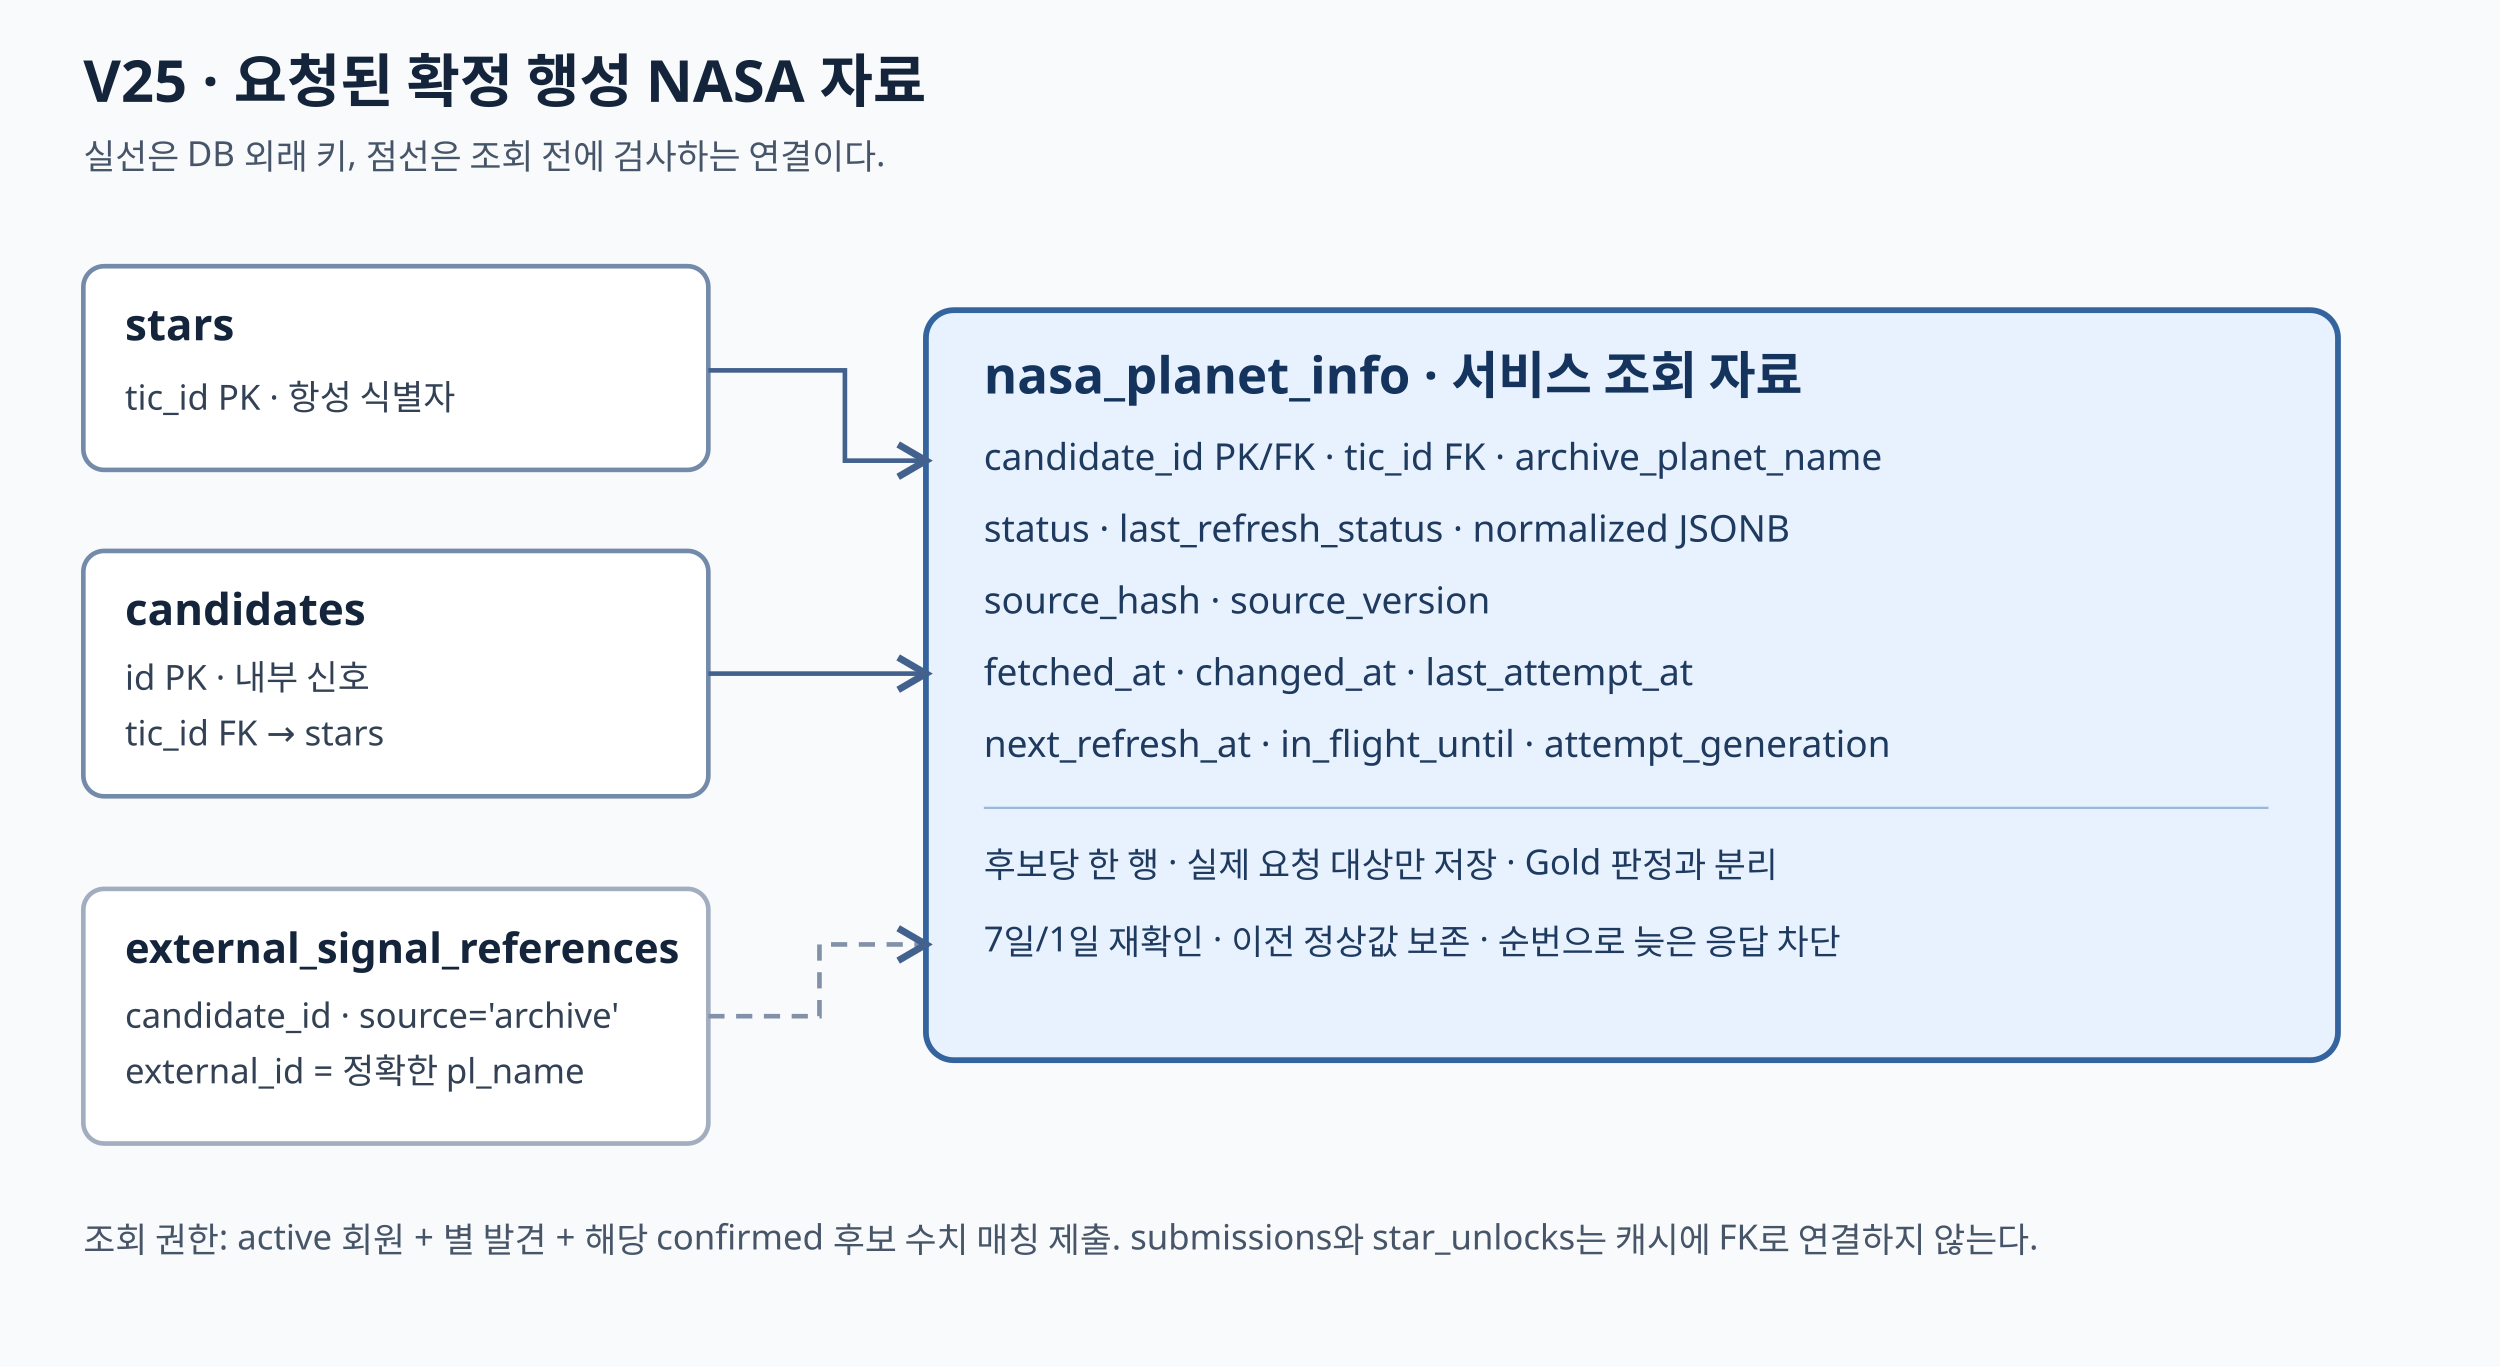
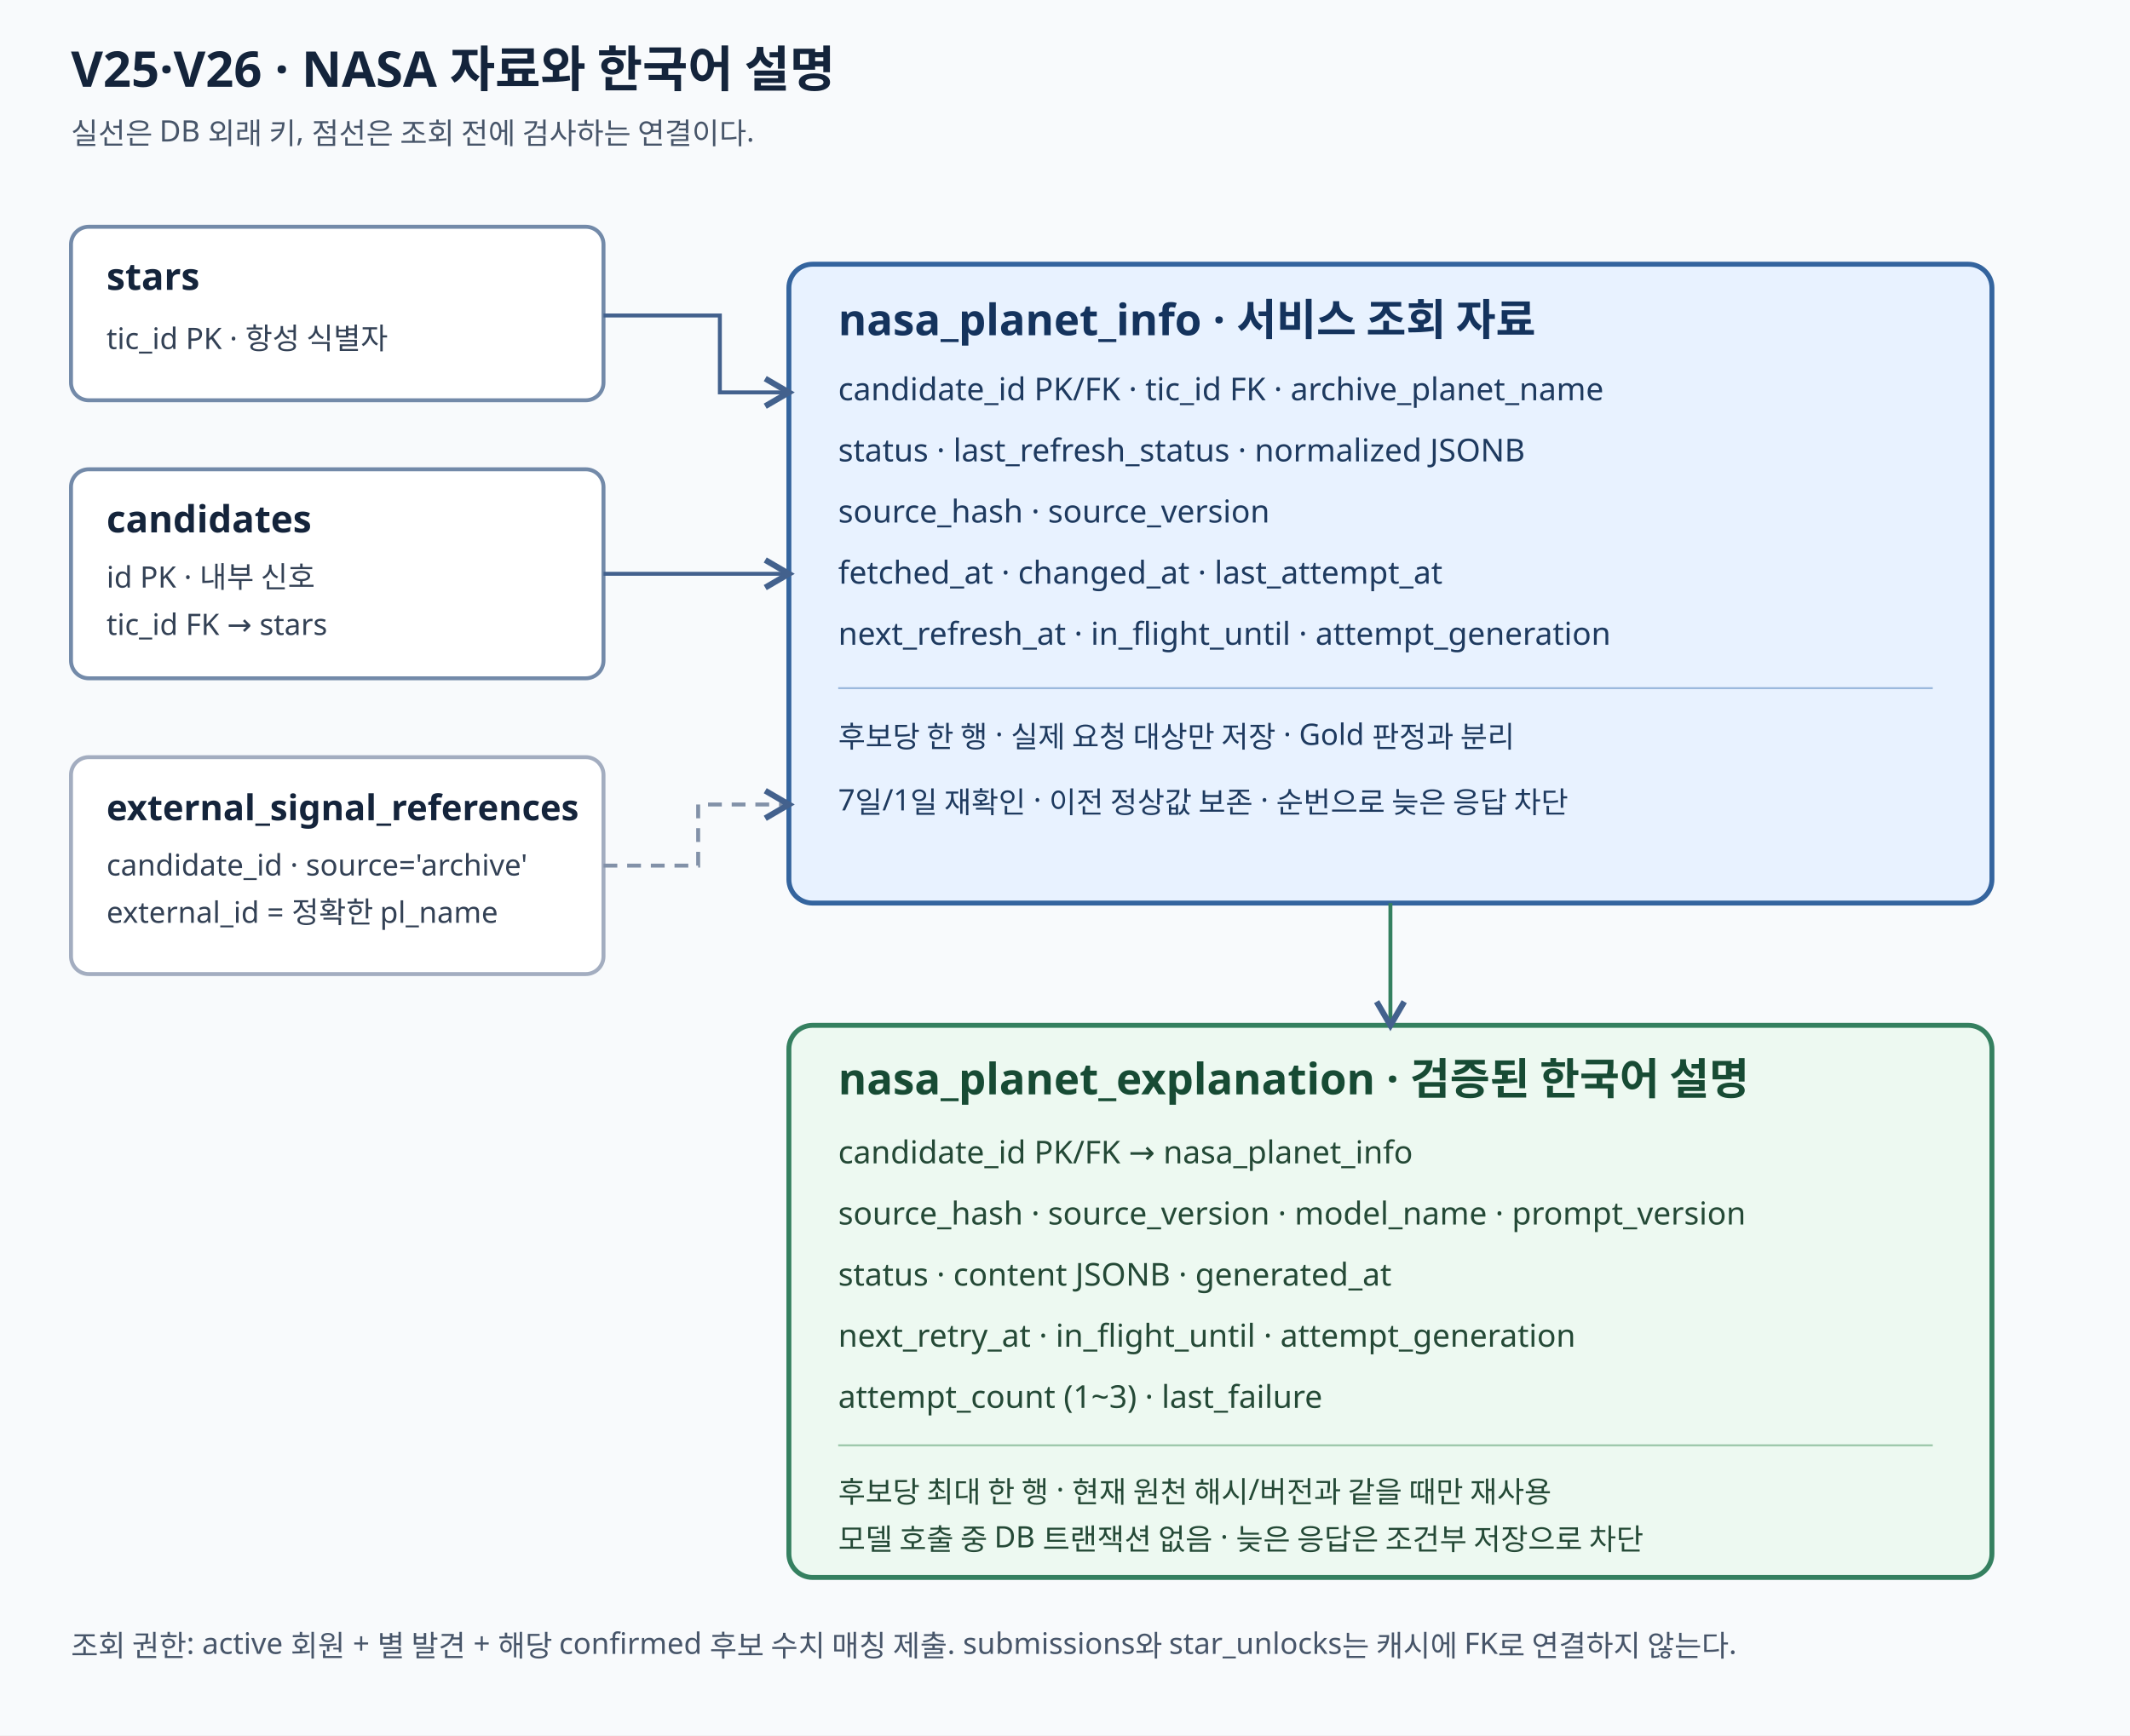
- <svg xmlns="http://www.w3.org/2000/svg" width="1080" height="590" viewBox="0 0 1080 590" role="img" aria-labelledby="title desc">
+ <svg xmlns="http://www.w3.org/2000/svg" width="1080" height="880" viewBox="0 0 1080 880" role="img" aria-labelledby="title desc">
  <defs>
    <marker id="arrow" markerWidth="9" markerHeight="9" refX="7" refY="4.5" orient="auto">
      <path d="M1 1 L7 4.5 L1 8" fill="none" stroke="#43618d" stroke-width="1.5" />
    </marker>
  </defs>
-   <rect width="1080" height="590" fill="#f8fafc" />
-   <text x="36" y="44" font-family="sans-serif" font-size="25" font-weight="700" fill="#14243b">V25 · 요청된 확정 행성 NASA 자료</text>
+   <rect width="1080" height="880" fill="#f8fafc" />
+   <text x="36" y="44" font-family="sans-serif" font-size="25" font-weight="700" fill="#14243b">V25·V26 · NASA 자료와 한국어 설명</text>
  <text x="36" y="73" font-family="sans-serif" font-size="15" fill="#475569">실선은 DB 외래 키, 점선은 조회 전에 검사하는 연결이다.</text>
  <rect x="36" y="115" width="270" height="88" rx="9" fill="#ffffff" stroke="#738aa9" stroke-width="2" />
  <text x="54" y="147" font-family="sans-serif" font-size="19" font-weight="700" fill="#14243b">stars</text>
  <text x="54" y="177" font-family="sans-serif" font-size="15" fill="#334155">tic_id PK · 항성 식별자</text>
  <rect x="36" y="238" width="270" height="106" rx="9" fill="#ffffff" stroke="#738aa9" stroke-width="2" />
  <text x="54" y="270" font-family="sans-serif" font-size="19" font-weight="700" fill="#14243b">candidates</text>
  <text x="54" y="298" font-family="sans-serif" font-size="15" fill="#334155">id PK · 내부 신호</text>
  <text x="54" y="322" font-family="sans-serif" font-size="15" fill="#334155">tic_id FK → stars</text>
  <rect x="36" y="384" width="270" height="110" rx="9" fill="#ffffff" stroke="#a3adc0" stroke-width="2" />
  <text x="54" y="416" font-family="sans-serif" font-size="18" font-weight="700" fill="#14243b">external_signal_references</text>
  <text x="54" y="444" font-family="sans-serif" font-size="15" fill="#334155">candidate_id · source='archive'</text>
  <text x="54" y="468" font-family="sans-serif" font-size="15" fill="#334155">external_id = 정확한 pl_name</text>
  <rect x="400" y="134" width="610" height="324" rx="12" fill="#e8f2ff" stroke="#34649e" stroke-width="2.5" />
  <text x="425" y="170" font-family="sans-serif" font-size="22" font-weight="700" fill="#14335d">nasa_planet_info · 서비스 조회 자료</text>
  <text x="425" y="203" font-family="sans-serif" font-size="16" fill="#1e3a5f">candidate_id PK/FK · tic_id FK · archive_planet_name</text>
  <text x="425" y="234" font-family="sans-serif" font-size="16" fill="#1e3a5f">status · last_refresh_status · normalized JSONB</text>
  <text x="425" y="265" font-family="sans-serif" font-size="16" fill="#1e3a5f">source_hash · source_version</text>
  <text x="425" y="296" font-family="sans-serif" font-size="16" fill="#1e3a5f">fetched_at · changed_at · last_attempt_at</text>
  <text x="425" y="327" font-family="sans-serif" font-size="16" fill="#1e3a5f">next_refresh_at · in_flight_until · attempt_generation</text>
  <line x1="425" y1="349" x2="980" y2="349" stroke="#9bb9dd" />
  <text x="425" y="379" font-family="sans-serif" font-size="15" fill="#1e3a5f">후보당 한 행 · 실제 요청 대상만 저장 · Gold 판정과 분리</text>
  <text x="425" y="411" font-family="sans-serif" font-size="15" fill="#1e3a5f">7일/1일 재확인 · 이전 정상값 보존 · 순번으로 늦은 응답 차단</text>
+   <rect x="400" y="520" width="610" height="280" rx="12" fill="#edf9f1" stroke="#358060" stroke-width="2.5" />
+   <text x="425" y="555" font-family="sans-serif" font-size="22" font-weight="700" fill="#174b34">nasa_planet_explanation · 검증된 한국어 설명</text>
+   <text x="425" y="590" font-family="sans-serif" font-size="16" fill="#244936">candidate_id PK/FK → nasa_planet_info</text>
+   <text x="425" y="621" font-family="sans-serif" font-size="16" fill="#244936">source_hash · source_version · model_name · prompt_version</text>
+   <text x="425" y="652" font-family="sans-serif" font-size="16" fill="#244936">status · content JSONB · generated_at</text>
+   <text x="425" y="683" font-family="sans-serif" font-size="16" fill="#244936">next_retry_at · in_flight_until · attempt_generation</text>
+   <text x="425" y="714" font-family="sans-serif" font-size="16" fill="#244936">attempt_count (1~3) · last_failure</text>
+   <line x1="425" y1="733" x2="980" y2="733" stroke="#9cc7a9" />
+   <text x="425" y="762" font-family="sans-serif" font-size="15" fill="#244936">후보당 최대 한 행 · 현재 원천 해시/버전과 같을 때만 재사용</text>
+   <text x="425" y="786" font-family="sans-serif" font-size="15" fill="#244936">모델 호출 중 DB 트랜잭션 없음 · 늦은 응답은 조건부 저장으로 차단</text>
  <path d="M306 160 H365 V199 H400" fill="none" stroke="#43618d" stroke-width="2" marker-end="url(#arrow)" />
  <path d="M306 291 H400" fill="none" stroke="#43618d" stroke-width="2" marker-end="url(#arrow)" />
  <path d="M306 439 H354 V408 H400" fill="none" stroke="#8291a8" stroke-dasharray="7 5" stroke-width="2" marker-end="url(#arrow)" />
-   <text x="36" y="541" font-family="sans-serif" font-size="15" fill="#475569">조회 권한: active 회원 + 별 발견 + 해당 confirmed 후보 수치 매칭 제출. submissions와 star_unlocks는 캐시에 FK로 연결하지 않는다.</text>
+   <path d="M705 458 V520" fill="none" stroke="#358060" stroke-width="2" marker-end="url(#arrow)" />
+   <text x="36" y="840" font-family="sans-serif" font-size="15" fill="#475569">조회 권한: active 회원 + 별 발견 + 해당 confirmed 후보 수치 매칭 제출. submissions와 star_unlocks는 캐시에 FK로 연결하지 않는다.</text>
</svg>
